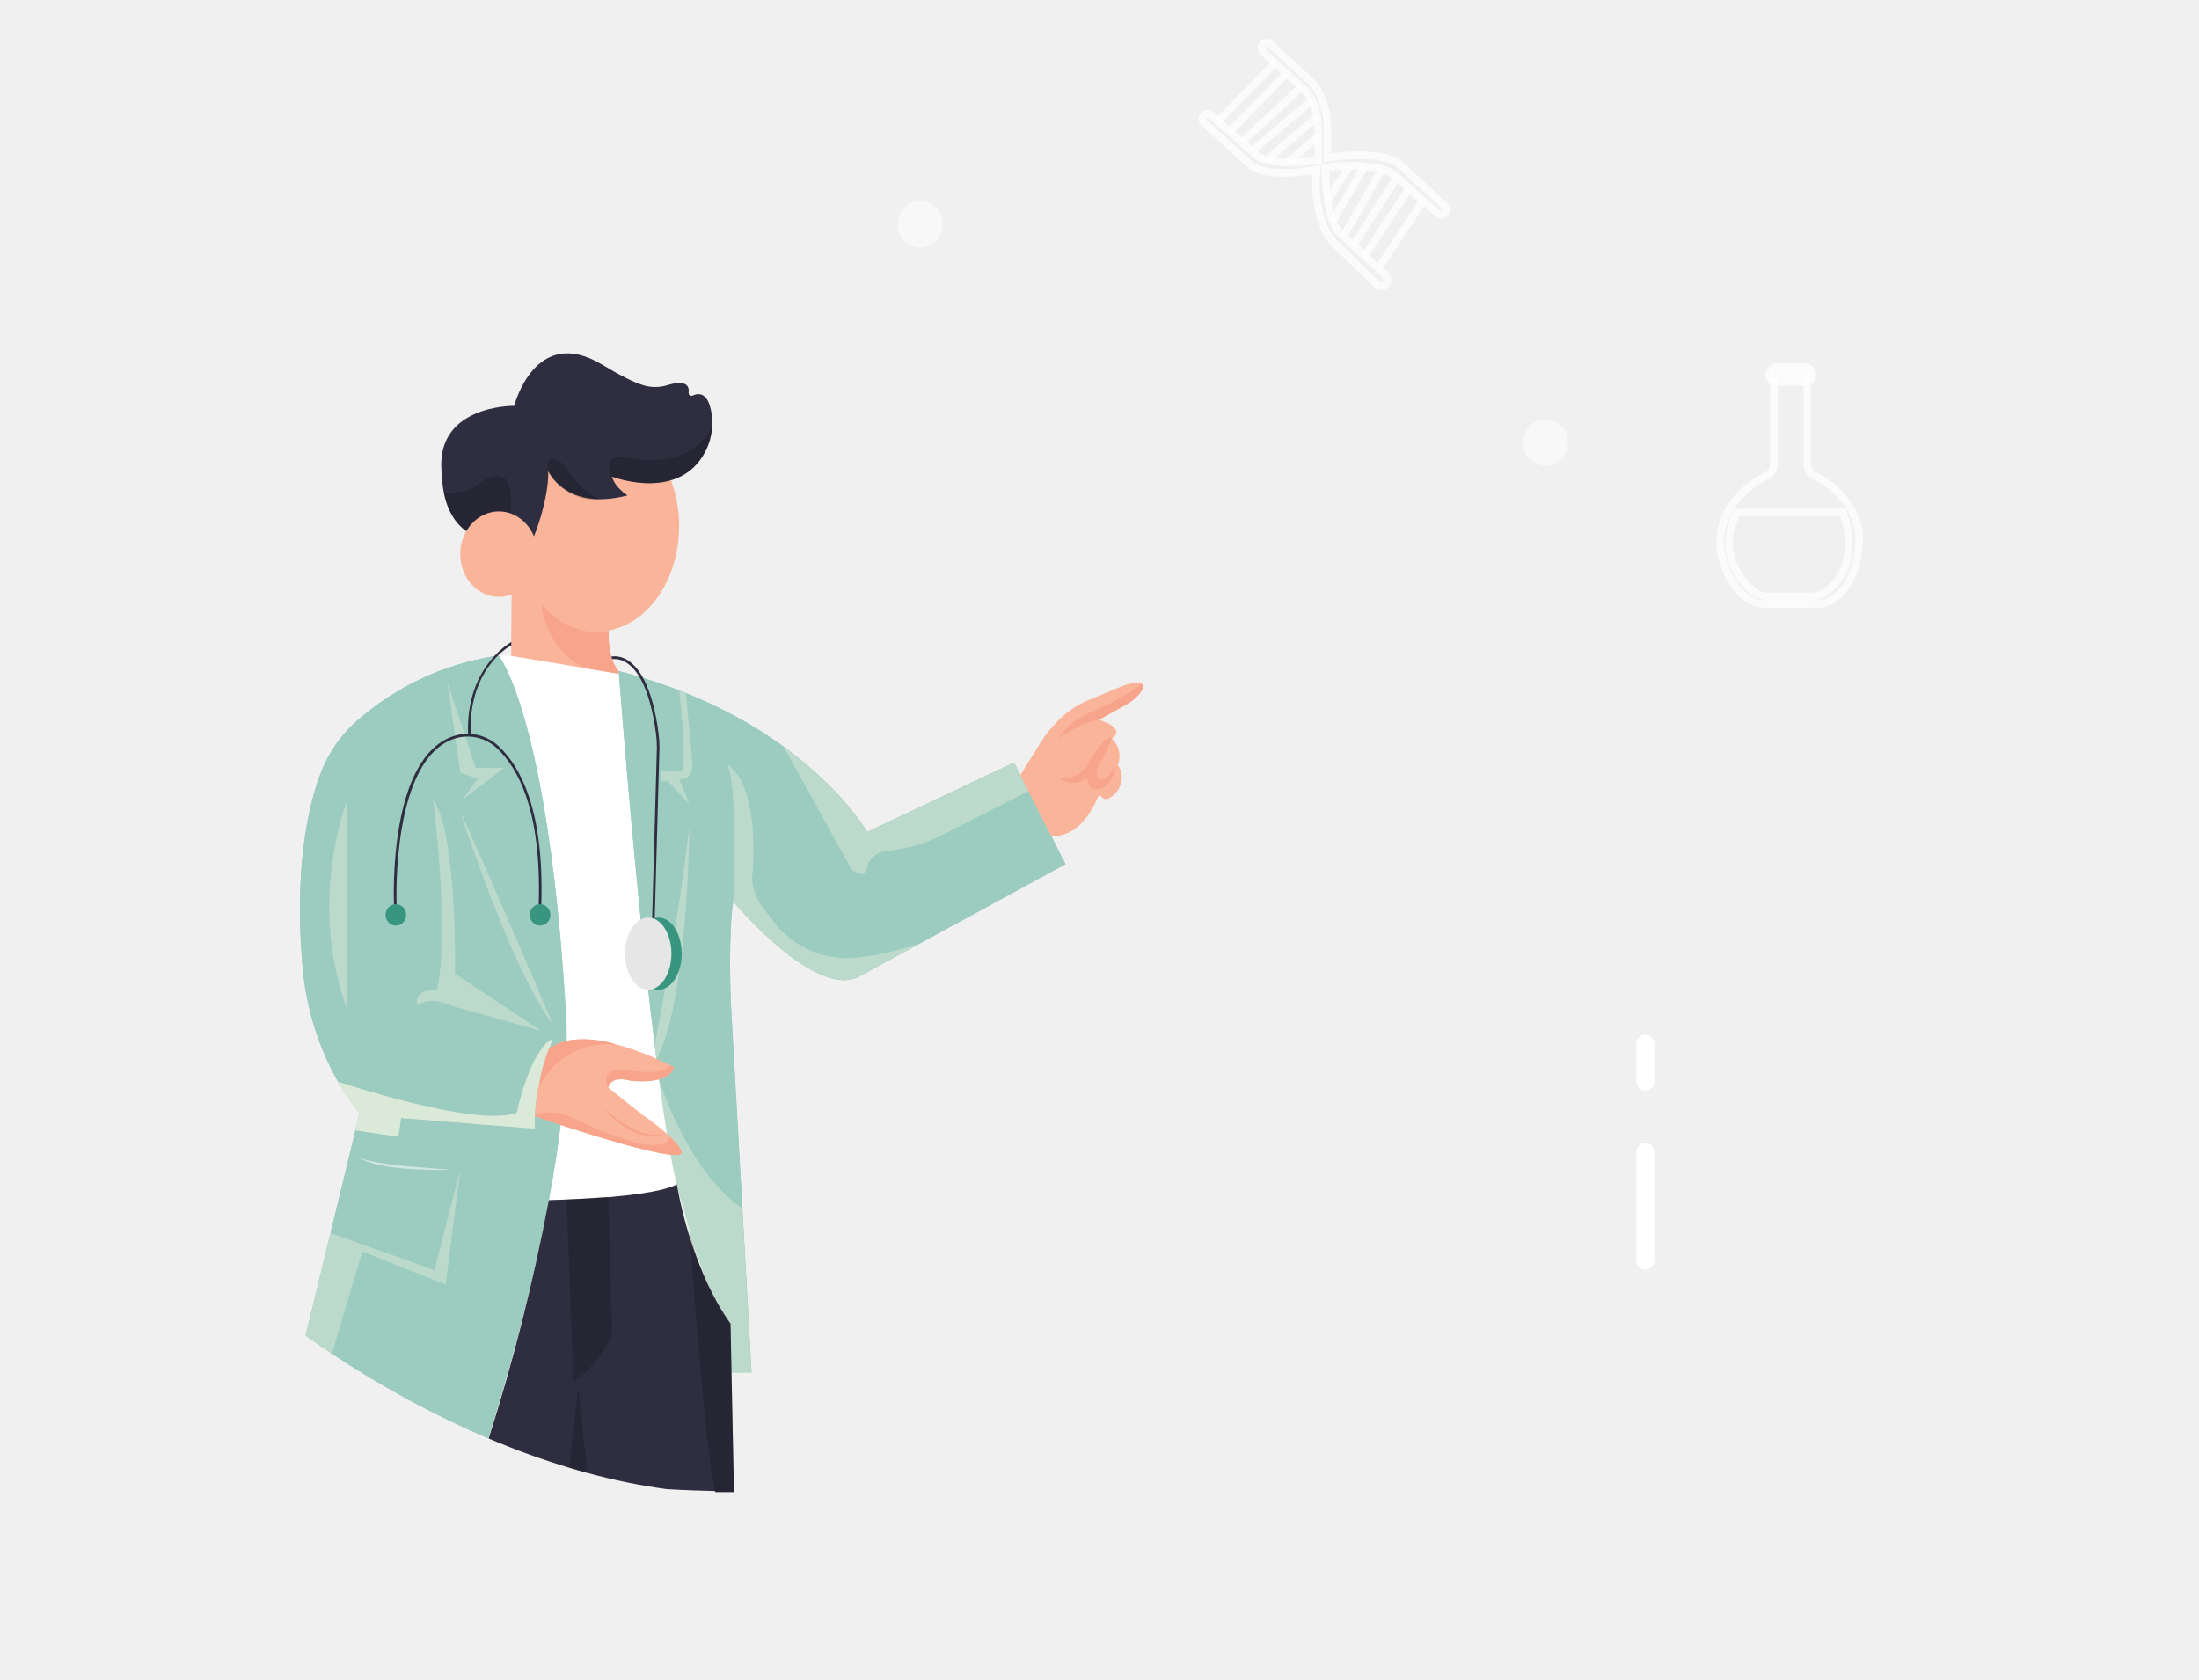
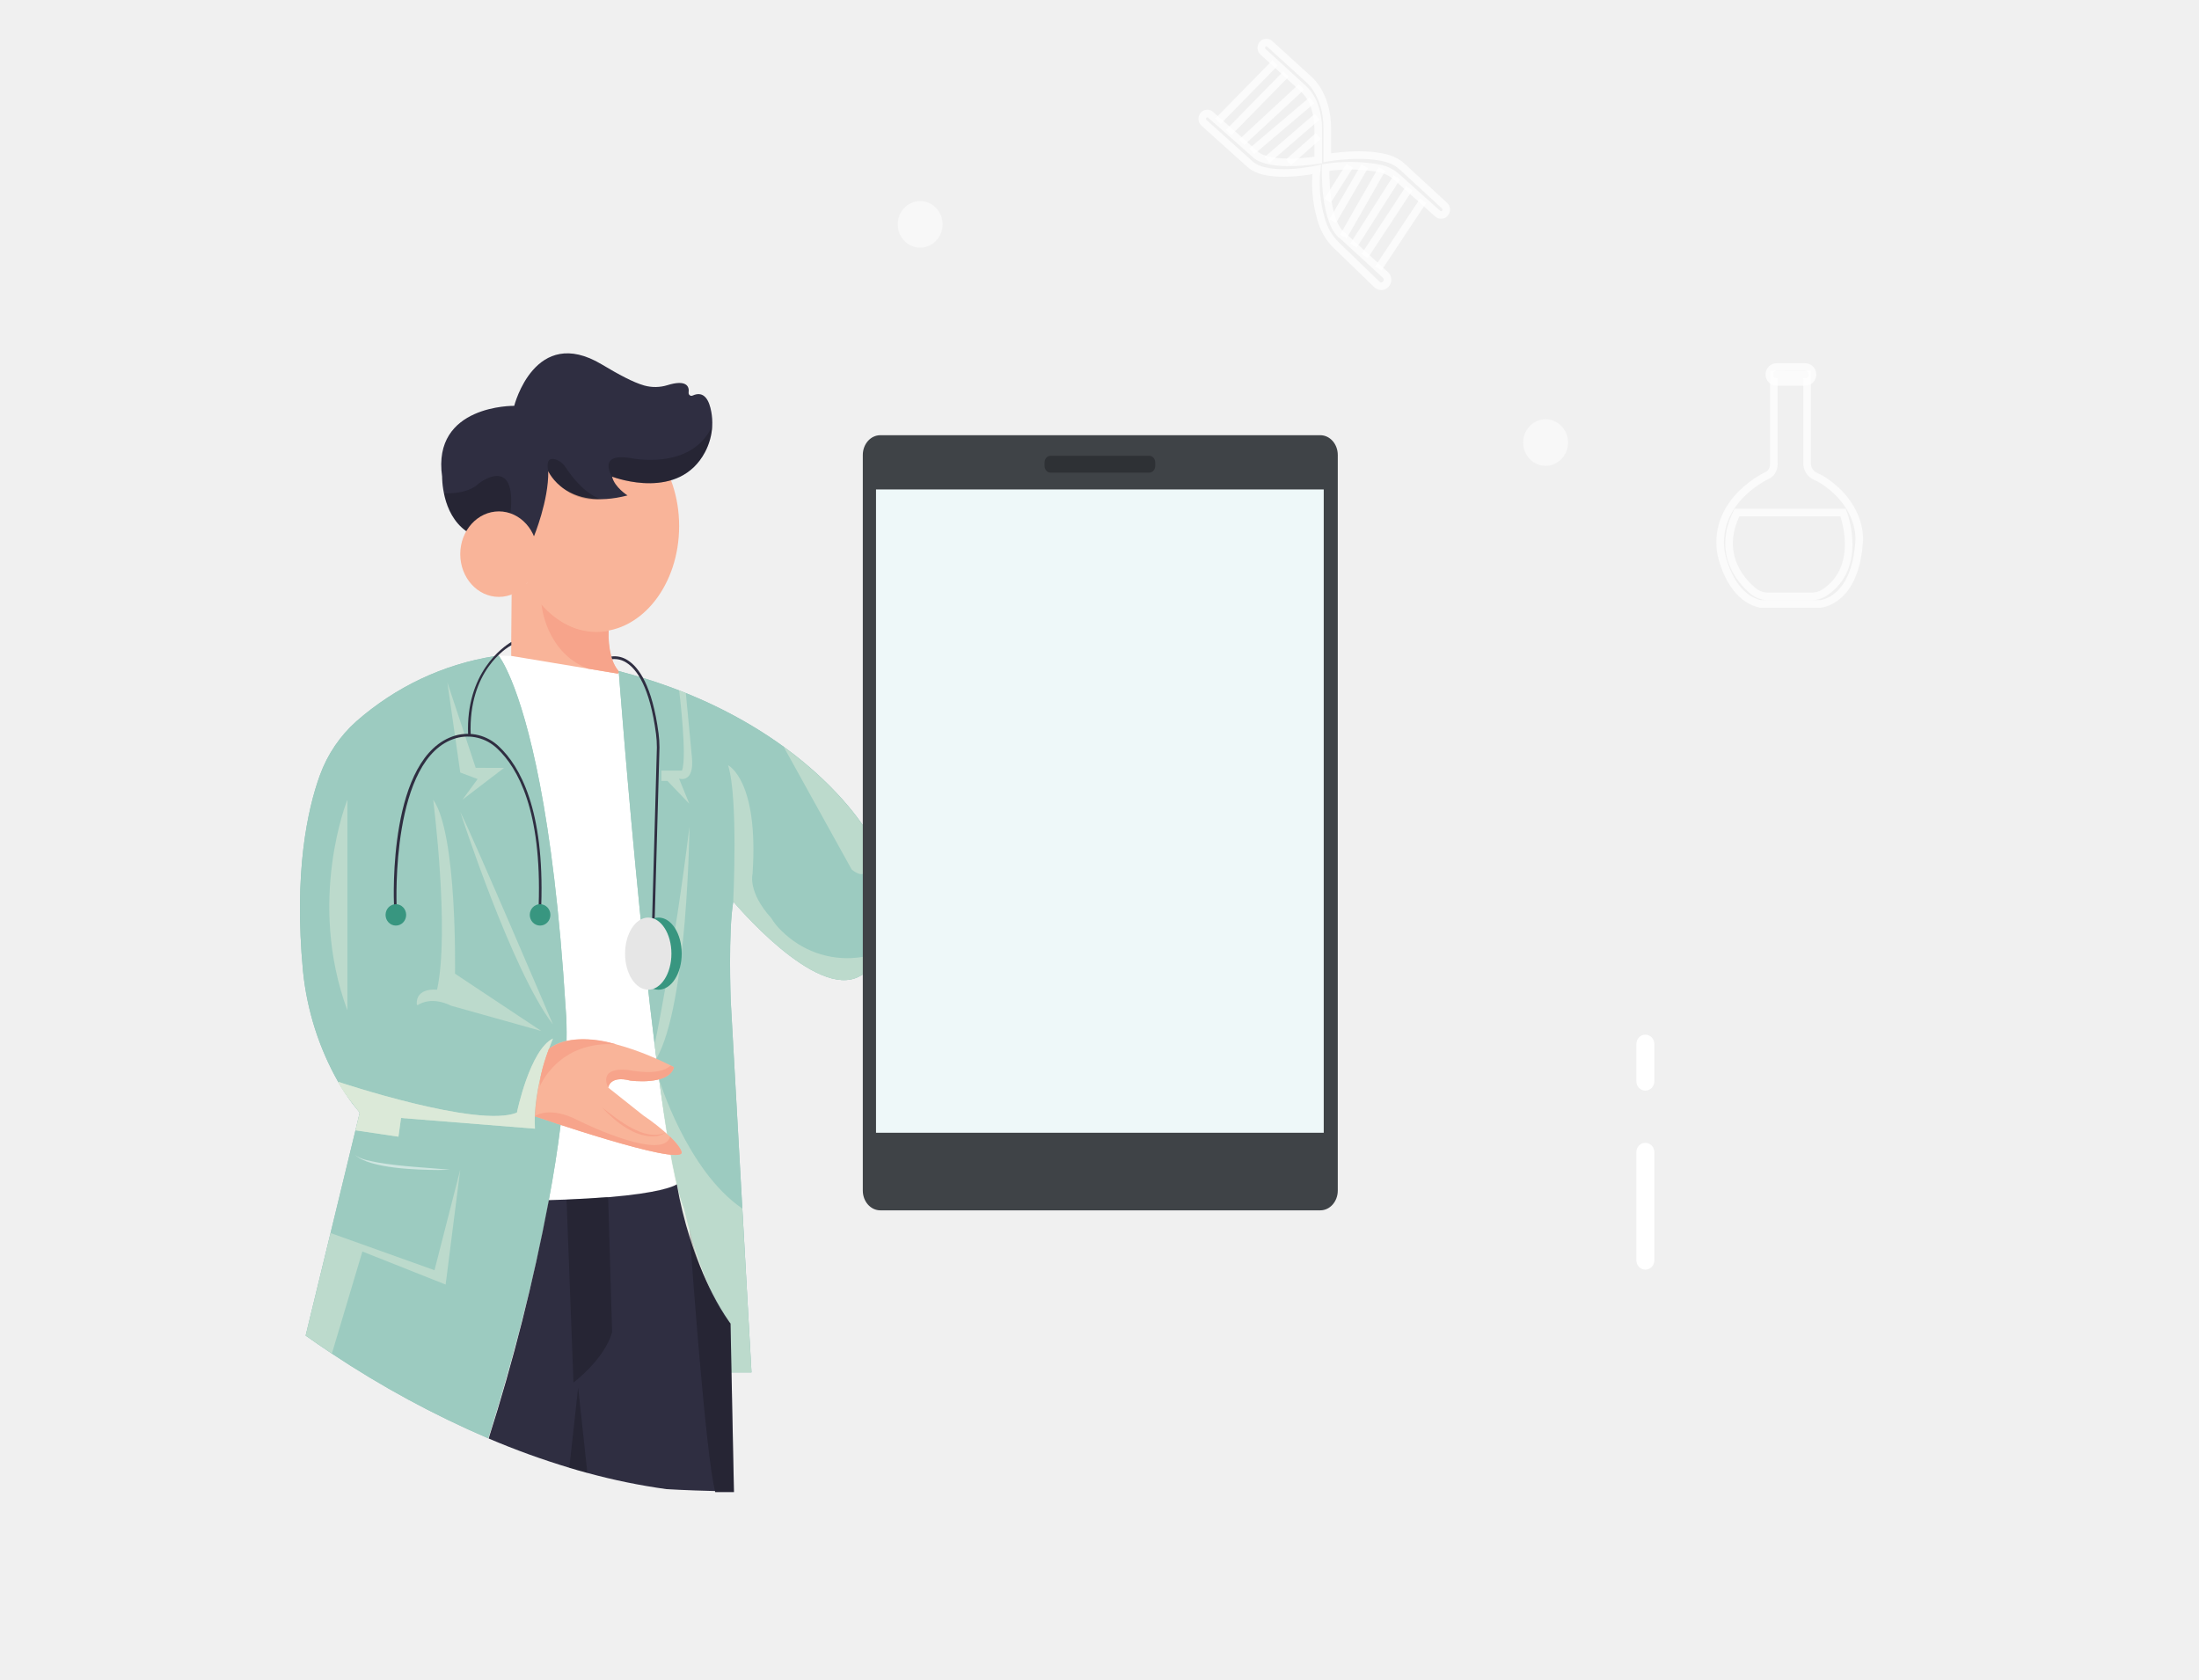
<svg xmlns="http://www.w3.org/2000/svg" width="288" height="220" viewBox="0 0 288 220" fill="none">
  <path opacity="0.7" d="M236.437 48.071H232.67C232.15 48.071 231.729 48.508 231.729 49.047C231.729 49.587 232.15 50.024 232.67 50.024H236.437C236.957 50.024 237.378 49.587 237.378 49.047C237.378 48.508 236.957 48.071 236.437 48.071Z" stroke="white" stroke-miterlimit="10" />
  <path opacity="0.7" d="M232.319 49.047V60.597C232.319 60.597 232.437 61.755 231.496 62.242C231.496 62.242 224.434 65.419 225.375 72.258C225.375 72.258 226.316 78.12 230.552 79.097H238.37C238.37 79.097 243.028 78.852 243.5 70.792C243.5 70.792 243.901 66.62 239.321 63.292C238.841 62.932 238.324 62.629 237.78 62.389C237.43 62.24 237.135 61.98 236.937 61.647C236.738 61.314 236.646 60.924 236.673 60.534V49.054L232.319 49.047Z" stroke="white" stroke-miterlimit="10" />
  <path opacity="0.7" d="M227.493 67.12H241.382C241.382 67.12 244.164 74.228 238.909 77.641C238.419 77.954 237.853 78.118 237.277 78.113H231.564C230.824 78.11 230.109 77.84 229.54 77.35C227.837 75.891 224.869 72.384 227.493 67.12Z" stroke="white" stroke-miterlimit="10" />
  <path opacity="0.7" d="M172.648 20.958V16.919C172.656 15.914 172.496 14.916 172.176 13.968C171.9 13.093 171.415 12.305 170.766 11.676L165.414 6.776C165.347 6.713 165.293 6.637 165.255 6.552C165.217 6.467 165.196 6.374 165.194 6.281C165.191 6.187 165.206 6.094 165.239 6.006C165.271 5.919 165.32 5.839 165.383 5.772V5.772C165.504 5.65 165.663 5.58 165.831 5.574C165.999 5.568 166.163 5.627 166.29 5.74L171.471 10.455C171.471 10.455 173.832 12.408 173.832 16.803V20.653C173.832 20.653 178.891 19.768 182.055 20.867C182.671 21.09 183.237 21.438 183.721 21.892L189.181 26.928C189.301 27.037 189.38 27.186 189.404 27.35C189.428 27.513 189.396 27.68 189.313 27.821V27.821C189.262 27.907 189.194 27.981 189.114 28.038C189.033 28.094 188.941 28.132 188.845 28.148C188.749 28.165 188.651 28.159 188.557 28.132C188.463 28.105 188.376 28.058 188.301 27.992L182.972 23.226C182.309 22.628 181.507 22.221 180.645 22.046C178.321 21.626 175.947 21.592 173.613 21.945C173.613 21.945 173.38 29.273 175.974 30.981L181.441 36C181.525 36.077 181.593 36.171 181.64 36.276C181.688 36.381 181.714 36.495 181.718 36.611C181.721 36.727 181.702 36.843 181.66 36.951C181.619 37.059 181.557 37.157 181.478 37.239V37.239C181.328 37.396 181.125 37.486 180.912 37.49C180.699 37.494 180.493 37.411 180.338 37.26L175.05 32.15C174.053 31.187 173.339 29.951 172.992 28.584C172.391 26.514 172.204 24.337 172.442 22.189C172.442 22.189 166.129 23.59 163.754 21.539L157.683 16.082C157.615 16.019 157.559 15.943 157.52 15.857C157.481 15.771 157.459 15.677 157.456 15.582C157.453 15.487 157.469 15.393 157.502 15.304C157.535 15.216 157.585 15.135 157.649 15.067V15.067C157.769 14.946 157.928 14.876 158.095 14.869C158.262 14.863 158.425 14.921 158.553 15.032L164.439 20.237C164.439 20.237 165.822 21.948 172.648 20.958Z" stroke="white" stroke-miterlimit="10" />
  <path opacity="0.7" d="M167.002 8.239L159.505 15.886" stroke="white" stroke-miterlimit="10" />
  <path opacity="0.7" d="M168.415 9.706L160.918 17.353" stroke="white" stroke-miterlimit="10" />
  <path opacity="0.7" d="M170.446 11.386L162.614 18.637" stroke="white" stroke-miterlimit="10" />
  <path opacity="0.7" d="M171.825 13.132L163.943 19.813" stroke="white" stroke-miterlimit="10" />
  <path opacity="0.7" d="M172.51 15.277L165.94 20.951" stroke="white" stroke-miterlimit="10" />
  <path opacity="0.7" d="M172.648 17.815L168.746 21.259" stroke="white" stroke-miterlimit="10" />
  <path opacity="0.7" d="M176.77 21.703L173.866 26.291" stroke="white" stroke-miterlimit="10" />
  <path opacity="0.7" d="M178.726 21.773L174.537 28.972" stroke="white" stroke-miterlimit="10" />
  <path opacity="0.7" d="M180.996 22.13L175.943 30.971" stroke="white" stroke-miterlimit="10" />
  <path opacity="0.7" d="M182.949 23.215L177.262 32.181" stroke="white" stroke-miterlimit="10" />
  <path opacity="0.7" d="M184.561 24.657L178.726 33.526" stroke="white" stroke-miterlimit="10" />
  <path opacity="0.7" d="M186.389 26.291L180.51 35.163" stroke="white" stroke-miterlimit="10" />
  <path opacity="0.5" d="M93.668 115.974L92.629 123.468L89.317 124.385H93.668V115.974Z" fill="white" />
  <path opacity="0.5" d="M202.426 61.013C204.051 61.013 205.367 59.647 205.367 57.961C205.367 56.276 204.051 54.909 202.426 54.909C200.802 54.909 199.485 56.276 199.485 57.961C199.485 59.647 200.802 61.013 202.426 61.013Z" fill="white" />
  <path opacity="0.5" d="M120.512 32.437C122.136 32.437 123.453 31.071 123.453 29.385C123.453 27.7 122.136 26.333 120.512 26.333C118.888 26.333 117.571 27.7 117.571 29.385C117.571 31.071 118.888 32.437 120.512 32.437Z" fill="white" />
  <path d="M216.666 150.899C216.666 150.225 216.139 149.678 215.489 149.678C214.839 149.678 214.312 150.225 214.312 150.899V165.067C214.312 165.741 214.839 166.288 215.489 166.288C216.139 166.288 216.666 165.741 216.666 165.067V150.899Z" fill="white" />
  <path d="M216.666 136.732C216.666 136.057 216.139 135.511 215.489 135.511C214.839 135.511 214.312 136.057 214.312 136.732V141.618C214.312 142.292 214.839 142.839 215.489 142.839C216.139 142.839 216.666 142.292 216.666 141.618V136.732Z" fill="white" />
  <path d="M66.953 85.904L65.337 85.876L70.912 157.213C70.912 157.213 84.309 157.112 88.65 155.092L92.633 123.468L81.027 87.892L66.953 85.904Z" fill="white" />
  <path d="M80.852 88.214L66.953 85.904V84.504V84.073L67.007 77.823C67.344 77.735 67.681 77.021 68.187 76.598C68.507 76.332 68.899 76.58 69.05 76.356L70.379 74.733L79.695 82.579C79.607 85.746 80.444 87.241 81.01 87.888C81.035 87.918 81.052 87.954 81.056 87.993C81.061 88.032 81.055 88.072 81.038 88.107C81.021 88.142 80.994 88.171 80.961 88.19C80.927 88.209 80.889 88.218 80.852 88.214Z" fill="#F9B499" />
  <path d="M80.852 88.214L76.987 87.57C71.432 85.418 70.916 79.153 70.916 79.153C75.142 83.979 79.715 82.583 79.715 82.583C79.658 83.732 79.778 84.884 80.069 85.995C80.1 86.114 80.137 86.226 80.174 86.345C80.356 86.919 80.646 87.45 81.027 87.906C81.048 87.937 81.06 87.973 81.062 88.011C81.063 88.049 81.054 88.086 81.036 88.119C81.017 88.151 80.99 88.178 80.957 88.195C80.925 88.211 80.888 88.218 80.852 88.214Z" fill="#F7A48B" />
  <path d="M74.201 136.316C74.204 136.33 74.204 136.346 74.201 136.361C74.201 137.001 74.184 137.652 74.16 138.31C74.079 140.76 73.88 143.305 73.587 145.905C73.536 146.378 73.482 146.854 73.422 147.329C73.024 150.581 72.494 153.899 71.874 157.196C71.874 157.213 71.857 157.283 71.836 157.402C69.57 169.448 66.177 181.201 63.931 188.376C56.803 185.317 49.953 181.604 43.461 177.281C42.2 176.445 41.053 175.65 40.031 174.922L43.289 161.5L46.557 148.033L47.117 145.72L46.945 145.51C46.797 145.321 46.557 145.023 46.271 144.673L46.149 144.519C45.48 143.617 44.861 142.676 44.294 141.702C41.772 137.256 40.199 132.301 39.681 127.17C38.476 114.26 40.257 106.059 41.896 101.531C42.89 98.805 44.528 96.381 46.659 94.482C51.797 89.966 58.04 87.013 64.696 85.949C64.902 85.918 65.057 85.9 65.162 85.886H65.314C65.377 85.963 66.042 86.821 67 89.155C69.067 94.206 72.491 106.164 74.083 132.077C74.201 133.439 74.224 134.856 74.201 136.316Z" fill="#389680" />
  <path opacity="0.5" d="M74.201 136.316C74.204 136.33 74.204 136.346 74.201 136.361C74.201 137.001 74.184 137.652 74.16 138.31C74.079 140.76 73.88 143.305 73.587 145.905C73.536 146.378 73.482 146.854 73.422 147.329C73.024 150.581 72.494 153.899 71.874 157.196C71.874 157.213 71.857 157.283 71.836 157.402C69.57 169.448 66.177 181.201 63.931 188.376C56.803 185.317 49.953 181.604 43.461 177.281C42.2 176.445 41.053 175.65 40.031 174.922L43.289 161.5L46.557 148.033L47.117 145.72L46.945 145.51C46.797 145.321 46.557 145.023 46.271 144.673L46.149 144.519C45.48 143.617 44.861 142.676 44.294 141.702C41.772 137.256 40.199 132.301 39.681 127.17C38.476 114.26 40.257 106.059 41.896 101.531C42.89 98.805 44.528 96.381 46.659 94.482C51.797 89.966 58.04 87.013 64.696 85.949C64.902 85.918 65.057 85.9 65.162 85.886H65.314C65.377 85.963 66.042 86.821 67 89.155C69.067 94.206 72.491 106.164 74.083 132.077C74.201 133.439 74.224 134.856 74.201 136.316Z" fill="white" />
  <path opacity="0.5" d="M58.592 89.376L60.278 101.174L62.551 102.035L60.571 104.733L66.012 100.575L62.302 100.561L58.592 89.376Z" fill="#DBE9D8" />
  <path opacity="0.5" d="M60.278 106.329C60.278 106.329 67.023 127.174 72.42 134.174C72.42 134.174 61.964 109.629 60.278 106.329Z" fill="#DBE9D8" />
  <path opacity="0.5" d="M56.73 104.733C56.73 104.733 58.929 121.924 57.242 129.624C57.242 129.624 54.463 129.274 54.581 131.535C54.582 131.553 54.588 131.571 54.597 131.586C54.607 131.602 54.62 131.615 54.636 131.623C54.651 131.632 54.669 131.636 54.687 131.635C54.704 131.634 54.721 131.629 54.736 131.619C55.192 131.325 56.716 130.569 59.094 131.724L70.899 135.035L59.59 127.524C59.59 127.524 59.927 109.241 56.73 104.733Z" fill="#DBE9D8" />
  <path opacity="0.5" d="M45.498 104.733C45.498 104.733 40.163 117.896 45.498 132.336V104.733Z" fill="#DBE9D8" />
  <path d="M44.311 141.691C44.311 141.691 62.639 147.823 67.698 145.723C67.698 145.723 69.384 137.509 72.42 136.015C72.42 136.015 69.722 142.223 70.059 147.823L52.521 146.423L52.183 148.873L46.561 148.04L47.124 145.723C47.124 145.723 44.537 142.559 44.311 141.691Z" fill="#DBE9D8" />
  <path opacity="0.6" d="M44.311 141.691C44.311 141.691 62.639 147.823 67.698 145.723C67.698 145.723 69.384 137.509 72.42 136.015C72.42 136.015 69.722 142.223 70.059 147.823L52.521 146.423L52.183 148.873L46.561 148.04L47.124 145.723C47.124 145.723 44.537 142.559 44.311 141.691Z" fill="#DBE9D8" />
  <path d="M139.538 113.175L120.435 123.583L112.562 127.87C106.829 131.02 96.036 118.071 96.036 118.071C95.361 121.921 95.699 131.02 95.699 131.02L98.421 179.741H95.699V173.372C91.651 168.122 89.628 158.322 89.628 158.322C85.58 148.523 81.034 87.892 81.034 87.892C90.518 90.342 97.561 94.118 102.647 97.807C110.475 103.501 113.574 108.975 113.574 108.975L132.799 99.875L134.701 103.624L139.538 113.175Z" fill="#389680" />
  <path opacity="0.5" d="M139.538 113.175L120.435 123.583L112.562 127.87C106.829 131.02 96.036 118.071 96.036 118.071C95.361 121.921 95.699 131.02 95.699 131.02L98.421 179.741H95.699V173.372C91.651 168.122 89.628 158.322 89.628 158.322C85.58 148.523 81.034 87.892 81.034 87.892C90.518 90.342 97.561 94.118 102.647 97.807C110.475 103.501 113.574 108.975 113.574 108.975L132.799 99.875L134.701 103.624L139.538 113.175Z" fill="white" />
  <path opacity="0.5" d="M134.695 103.624L123.123 109.496C120.966 110.551 118.645 111.197 116.269 111.404C115.557 111.471 114.882 111.764 114.337 112.244C113.905 112.641 113.617 113.179 113.52 113.77C113.207 115.324 111.547 113.885 111.547 113.885L102.64 97.817C110.468 103.512 113.568 108.985 113.568 108.985L132.792 99.886L134.695 103.624Z" fill="#DBE9D8" />
  <path opacity="0.5" d="M120.428 123.587L112.556 127.874C106.822 131.024 96.029 118.074 96.029 118.074C96.029 118.074 96.704 104.425 95.355 100.225C95.355 100.225 99.402 102.136 98.559 114.48C98.559 114.48 97.908 116.825 101.018 120.251C101.39 120.871 101.844 121.433 102.367 121.921C103.673 123.217 105.236 124.201 106.947 124.805C108.658 125.41 110.475 125.62 112.272 125.421C115.043 125.095 117.776 124.481 120.428 123.587Z" fill="#DBE9D8" />
  <path opacity="0.5" d="M86.319 141.362C86.319 141.362 89.968 153.342 97.213 158.28L98.414 179.745H95.692V173.372C95.692 173.372 89.425 167.8 86.319 141.362Z" fill="#DBE9D8" />
  <path opacity="0.5" d="M85.732 136.847C85.732 136.847 88.272 124.724 90.296 108.275C90.296 108.275 90.063 131.601 85.962 138.664L85.732 136.847Z" fill="#DBE9D8" />
  <path opacity="0.5" d="M88.946 90.426C88.946 90.426 90.029 99.175 89.317 100.925H86.619V102.276H87.415L90.282 105.276L88.933 101.975C88.933 101.975 90.957 102.675 90.619 99.175L89.823 90.776L88.946 90.426Z" fill="#DBE9D8" />
  <path d="M86.37 97.894L85.742 120.521H85.405L86.032 97.894C86.032 97.302 85.994 96.71 85.918 96.124C85.108 89.953 83.381 87.654 82.076 86.814C81.513 86.434 80.842 86.264 80.174 86.331C80.137 86.226 80.1 86.114 80.069 85.981C80.829 85.879 81.6 86.061 82.241 86.495C83.614 87.37 85.422 89.74 86.252 96.064C86.331 96.671 86.37 97.282 86.37 97.894Z" fill="#2F2E41" />
  <path d="M86.248 129.624C87.925 129.624 89.284 127.509 89.284 124.899C89.284 122.29 87.925 120.174 86.248 120.174C84.572 120.174 83.213 122.29 83.213 124.899C83.213 127.509 84.572 129.624 86.248 129.624Z" fill="#389680" />
  <path d="M66.969 84.077V84.507C66.376 84.829 61.324 87.85 61.644 96.194H61.307C60.993 88.133 65.863 84.739 66.969 84.077Z" fill="#2F2E41" />
  <path d="M51.603 118.543C51.566 117.742 50.828 98.909 59.637 96.337C60.626 96.053 61.669 96.035 62.667 96.285C63.665 96.534 64.585 97.044 65.34 97.765C68.099 100.344 71.303 106.042 70.889 118.54H70.551C70.963 106.175 67.823 100.565 65.115 98.034C64.399 97.353 63.528 96.872 62.584 96.636C61.64 96.4 60.654 96.416 59.718 96.683C51.175 99.172 51.941 118.333 51.941 118.543H51.603Z" fill="#2F2E41" />
  <path d="M70.734 121.224C71.479 121.224 72.083 120.597 72.083 119.824C72.083 119.051 71.479 118.424 70.734 118.424C69.988 118.424 69.384 119.051 69.384 119.824C69.384 120.597 69.988 121.224 70.734 121.224Z" fill="#389680" />
  <path d="M51.846 121.224C52.591 121.224 53.195 120.597 53.195 119.824C53.195 119.051 52.591 118.424 51.846 118.424C51.101 118.424 50.497 119.051 50.497 119.824C50.497 120.597 51.101 121.224 51.846 121.224Z" fill="#389680" />
  <path opacity="0.5" d="M60.278 153.192L58.366 168.241L47.462 163.912L43.468 177.274C42.207 176.438 41.06 175.643 40.038 174.915L43.296 161.493L56.905 166.362L60.278 153.192Z" fill="#DBE9D8" />
  <path opacity="0.5" d="M46.514 151.27C47.357 151.921 48.483 152.037 49.489 152.254C52.618 152.789 55.792 152.915 58.949 153.199C58.42 153.223 57.89 153.223 57.361 153.237C54.706 153.22 48.48 153.069 46.514 151.27Z" fill="white" />
  <path d="M96.124 195.333V195.421H93.672C93.672 195.375 93.648 195.33 93.638 195.284C89.763 195.193 87.273 195.032 87.273 195.032C83.786 194.55 80.331 193.841 76.929 192.911C76.133 192.698 75.347 192.474 74.568 192.236C70.981 191.156 67.453 189.877 63.998 188.404C67.231 178.246 69.85 167.888 71.84 157.392C71.86 157.273 71.874 157.203 71.877 157.185C72.693 157.161 73.472 157.136 74.211 157.105C76.214 157.024 77.941 156.919 79.435 156.8H79.631H79.661C86.329 156.251 88.15 155.4 88.552 155.169C88.584 155.152 88.615 155.131 88.643 155.106C89.059 157.496 89.633 159.854 90.363 162.162C90.771 163.467 91.206 164.664 91.645 165.749L91.665 165.798C92.228 167.198 92.795 168.416 93.317 169.438C93.317 169.462 93.341 169.483 93.351 169.504C93.993 170.767 94.719 171.983 95.523 173.141L95.678 173.354L95.803 179.727L96.124 195.333Z" fill="#2F2E41" />
  <path opacity="0.2" d="M74.201 157.115L75.108 181.071C75.108 181.071 79.155 178.048 80.167 174.485L79.648 156.79L74.201 157.115Z" fill="black" />
  <path opacity="0.2" d="M76.926 192.911C76.13 192.698 75.344 192.474 74.565 192.236L75.718 181.736L76.926 192.911Z" fill="black" />
  <path opacity="0.2" d="M96.124 195.333V195.421H93.672C93.672 195.375 93.648 195.33 93.638 195.284C92.454 190.384 90.778 167.744 90.383 162.256C90.383 162.221 90.383 162.183 90.383 162.148C90.333 161.448 90.306 161.056 90.306 161.056C90.668 162.641 91.119 164.204 91.655 165.735L91.675 165.784C93.473 170.824 95.486 173.134 95.675 173.354L95.8 179.727L96.124 195.333Z" fill="black" />
  <path d="M147.545 92.253L143.922 94.275C143.922 94.275 147.632 95.326 145.609 96.725C146.07 97.154 146.394 97.72 146.537 98.345C146.68 98.971 146.635 99.627 146.408 100.225C146.687 100.603 146.862 101.052 146.914 101.525C146.965 101.998 146.892 102.477 146.702 102.91C146.486 103.483 146.111 103.977 145.626 104.331C145.194 104.642 144.641 104.866 144.276 104.355C144.246 104.313 144.205 104.279 144.158 104.259C144.111 104.238 144.06 104.23 144.009 104.237C143.959 104.243 143.911 104.263 143.87 104.295C143.829 104.327 143.797 104.369 143.777 104.418C143.14 105.986 141.255 109.668 137.669 109.517L133.622 101.534L135.922 97.849C135.922 97.849 138.195 93.576 142.243 91.826L147.302 89.726C147.302 89.726 148.89 89.253 149.501 89.544C149.838 89.701 149.869 90.083 149.214 90.881C148.743 91.44 148.177 91.905 147.545 92.253Z" fill="#F9B499" />
  <path d="M147.545 92.253L143.922 94.275C141.561 94.626 138.526 96.725 138.526 96.725C139.756 95.04 141.442 93.772 143.369 93.086C147.535 91.199 149.494 89.544 149.494 89.544C149.831 89.701 149.862 90.083 149.207 90.881C148.738 91.439 148.175 91.904 147.545 92.253Z" fill="#F7A48B" />
  <path d="M138.863 101.975C138.863 101.975 141.656 102.245 142.789 99.487C142.789 99.487 144.934 96.025 145.609 96.725C145.609 96.725 145.342 97.625 144.128 99.802C144.128 99.802 143.15 100.939 143.872 101.982C143.872 101.982 144.981 102.682 145.97 100.232C145.97 100.232 146.29 101.723 144.664 103.032C144.447 103.215 144.184 103.33 143.906 103.364C143.628 103.399 143.346 103.352 143.093 103.228C142.701 103.025 142.364 102.605 142.418 101.762C141.943 102.222 141.327 102.496 140.678 102.535C140.029 102.574 139.387 102.376 138.863 101.975Z" fill="#F7A48B" />
  <path d="M78.153 82.726C84.114 82.726 88.946 76.537 88.946 68.902C88.946 61.267 84.114 55.077 78.153 55.077C72.193 55.077 67.361 61.267 67.361 68.902C67.361 76.537 72.193 82.726 78.153 82.726Z" fill="#F9B499" />
  <path d="M93.28 55.795C93.216 56.996 92.892 58.167 92.333 59.221C88.936 65.584 80.72 62.63 80.191 62.438H80.164C80.501 63.837 82.187 64.887 82.187 64.887C74.093 66.987 71.803 61.713 71.803 61.713C71.877 65.538 69.924 70.263 69.924 70.263L61.06 69.563C57.809 67.25 57.904 62.427 57.904 62.427C56.554 52.977 67.347 53.153 67.347 53.153C67.347 53.153 70.045 42.478 78.815 47.728C81.027 49.051 82.946 50.087 84.373 50.489C85.377 50.769 86.437 50.752 87.432 50.44C89.82 49.705 90.309 50.542 90.188 51.403C90.178 51.471 90.187 51.542 90.213 51.606C90.239 51.67 90.281 51.726 90.335 51.767C90.389 51.808 90.452 51.834 90.519 51.84C90.586 51.847 90.653 51.835 90.714 51.805C92.265 51.105 92.903 52.505 93.159 53.944C93.272 54.553 93.312 55.175 93.28 55.795Z" fill="#2F2E41" />
  <path opacity="0.2" d="M93.28 55.795C93.216 56.996 92.893 58.167 92.333 59.221C88.936 65.584 80.72 62.63 80.191 62.438H80.164C80.164 62.438 78.14 59.288 82.525 59.988C82.538 59.977 90.535 61.766 93.28 55.795Z" fill="black" />
  <path opacity="0.2" d="M71.816 61.703C71.816 61.703 71.263 59.645 72.828 60.191C73.354 60.386 73.803 60.755 74.106 61.241C74.818 62.329 76.558 64.688 78.703 65.377C78.707 65.37 74.585 66.228 71.816 61.703Z" fill="black" />
  <path opacity="0.2" d="M58.153 64.597C58.153 64.597 61.168 64.853 62.747 63.288C62.747 63.288 67.698 59.438 66.855 67.236C66.855 67.236 63.556 65.836 61.074 69.563C61.074 69.563 58.727 68.163 58.153 64.597Z" fill="black" />
  <path d="M65.337 78.176C68.131 78.176 70.396 75.669 70.396 72.577C70.396 69.484 68.131 66.977 65.337 66.977C62.543 66.977 60.278 69.484 60.278 72.577C60.278 75.669 62.543 78.176 65.337 78.176Z" fill="#F9B499" />
  <path d="M89.284 150.973C88.946 152.723 70.042 146.199 70.042 146.199C70.218 143.169 70.845 140.186 71.9 137.355C76.204 133.985 85.668 138.45 87.827 139.539L88.218 139.745C88.226 139.749 88.233 139.754 88.239 139.76C88.245 139.766 88.249 139.774 88.252 139.782C88.255 139.79 88.257 139.799 88.257 139.807C88.257 139.816 88.255 139.825 88.252 139.833C87.513 142.213 82.538 141.523 82.538 141.523C79.84 140.823 79.661 142.444 79.661 142.444L84.225 146.073C85.472 146.907 86.652 147.844 87.756 148.873C89.284 150.343 89.284 150.973 89.284 150.973Z" fill="#F9B499" />
  <path d="M89.284 150.973C88.946 152.723 70.042 146.199 70.042 146.199C70.042 146.199 71.857 144.733 75.793 146.773C77.142 147.473 86.923 152.023 87.756 148.873C89.284 150.343 89.284 150.973 89.284 150.973Z" fill="#F7A48B" />
  <path d="M78.828 145.023C80.943 146.651 84.417 149.573 87.162 148.33C86.83 148.564 86.454 148.724 86.059 148.799C83.317 149.149 80.622 146.962 78.828 145.023Z" fill="#F7A48B" />
  <path d="M88.252 139.833C87.513 142.213 82.538 141.523 82.538 141.523C79.84 140.823 79.661 142.444 79.661 142.444C79.661 142.444 78.154 139.773 82.201 140.123C82.201 140.123 86.366 141.058 87.823 139.542L88.215 139.749C88.23 139.755 88.243 139.767 88.249 139.783C88.256 139.799 88.257 139.817 88.252 139.833Z" fill="#F7A48B" />
  <path d="M70.734 142.223C70.734 142.223 73.152 136.249 80.71 136.788C80.71 136.788 75.428 134.937 71.9 137.355C71.9 137.355 70.575 140.676 70.734 142.223Z" fill="#F7A48B" />
  <path d="M84.899 129.624C86.576 129.624 87.935 127.509 87.935 124.899C87.935 122.29 86.576 120.174 84.899 120.174C83.223 120.174 81.864 122.29 81.864 124.899C81.864 127.509 83.223 129.624 84.899 129.624Z" fill="#E6E6E6" />
+   <path d="M172.918 57H115.289C114.025 57 113 58.16 113 59.591V155.929C113 157.36 114.025 158.52 115.289 158.52H172.918C174.182 158.52 175.207 157.36 175.207 155.929V59.591C175.207 58.16 174.182 57 172.918 57Z" fill="#3F4347" />
+   <path d="M173.367 64.104H114.73V148.358H173.367V64.104Z" fill="#EEF8F9" />
+   <path d="M150.517 59.695H137.581C137.15 59.695 136.8 60.091 136.8 60.58V61.016C136.8 61.504 137.15 61.9 137.581 61.9H150.517C150.948 61.9 151.298 61.504 151.298 61.016V60.58C151.298 60.091 150.948 59.695 150.517 59.695Z" fill="#2E3135" />
</svg>
